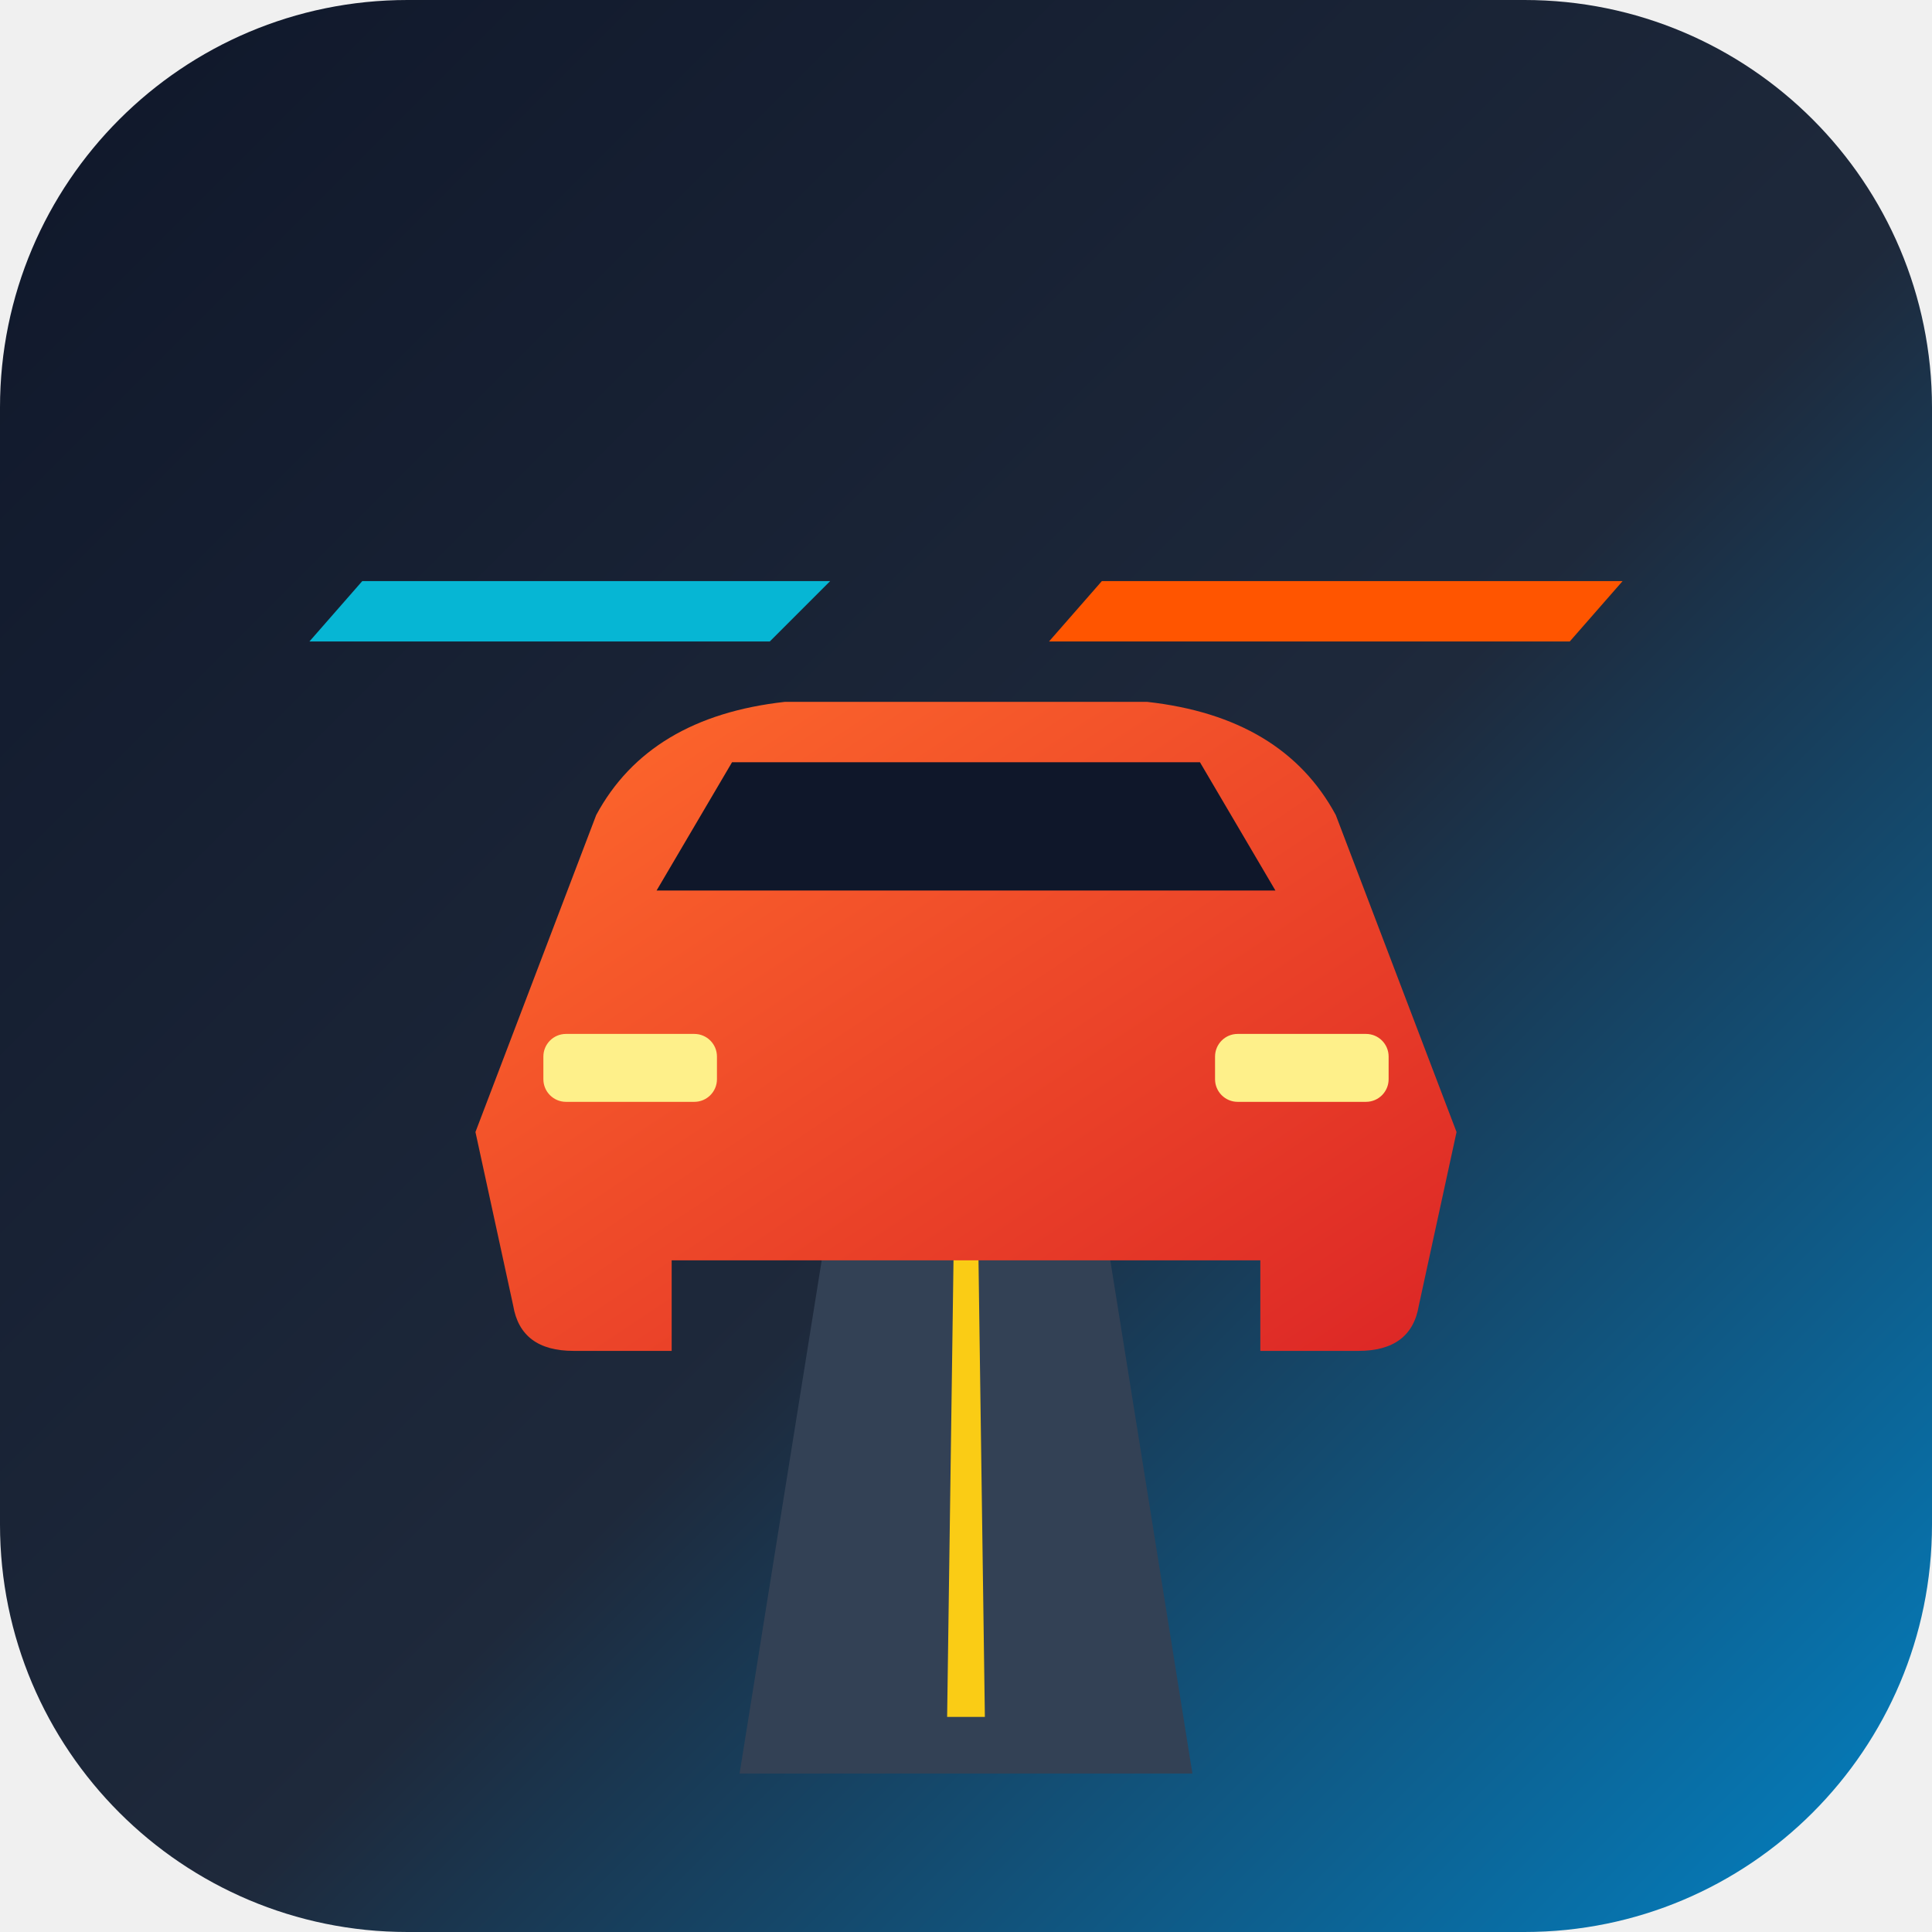
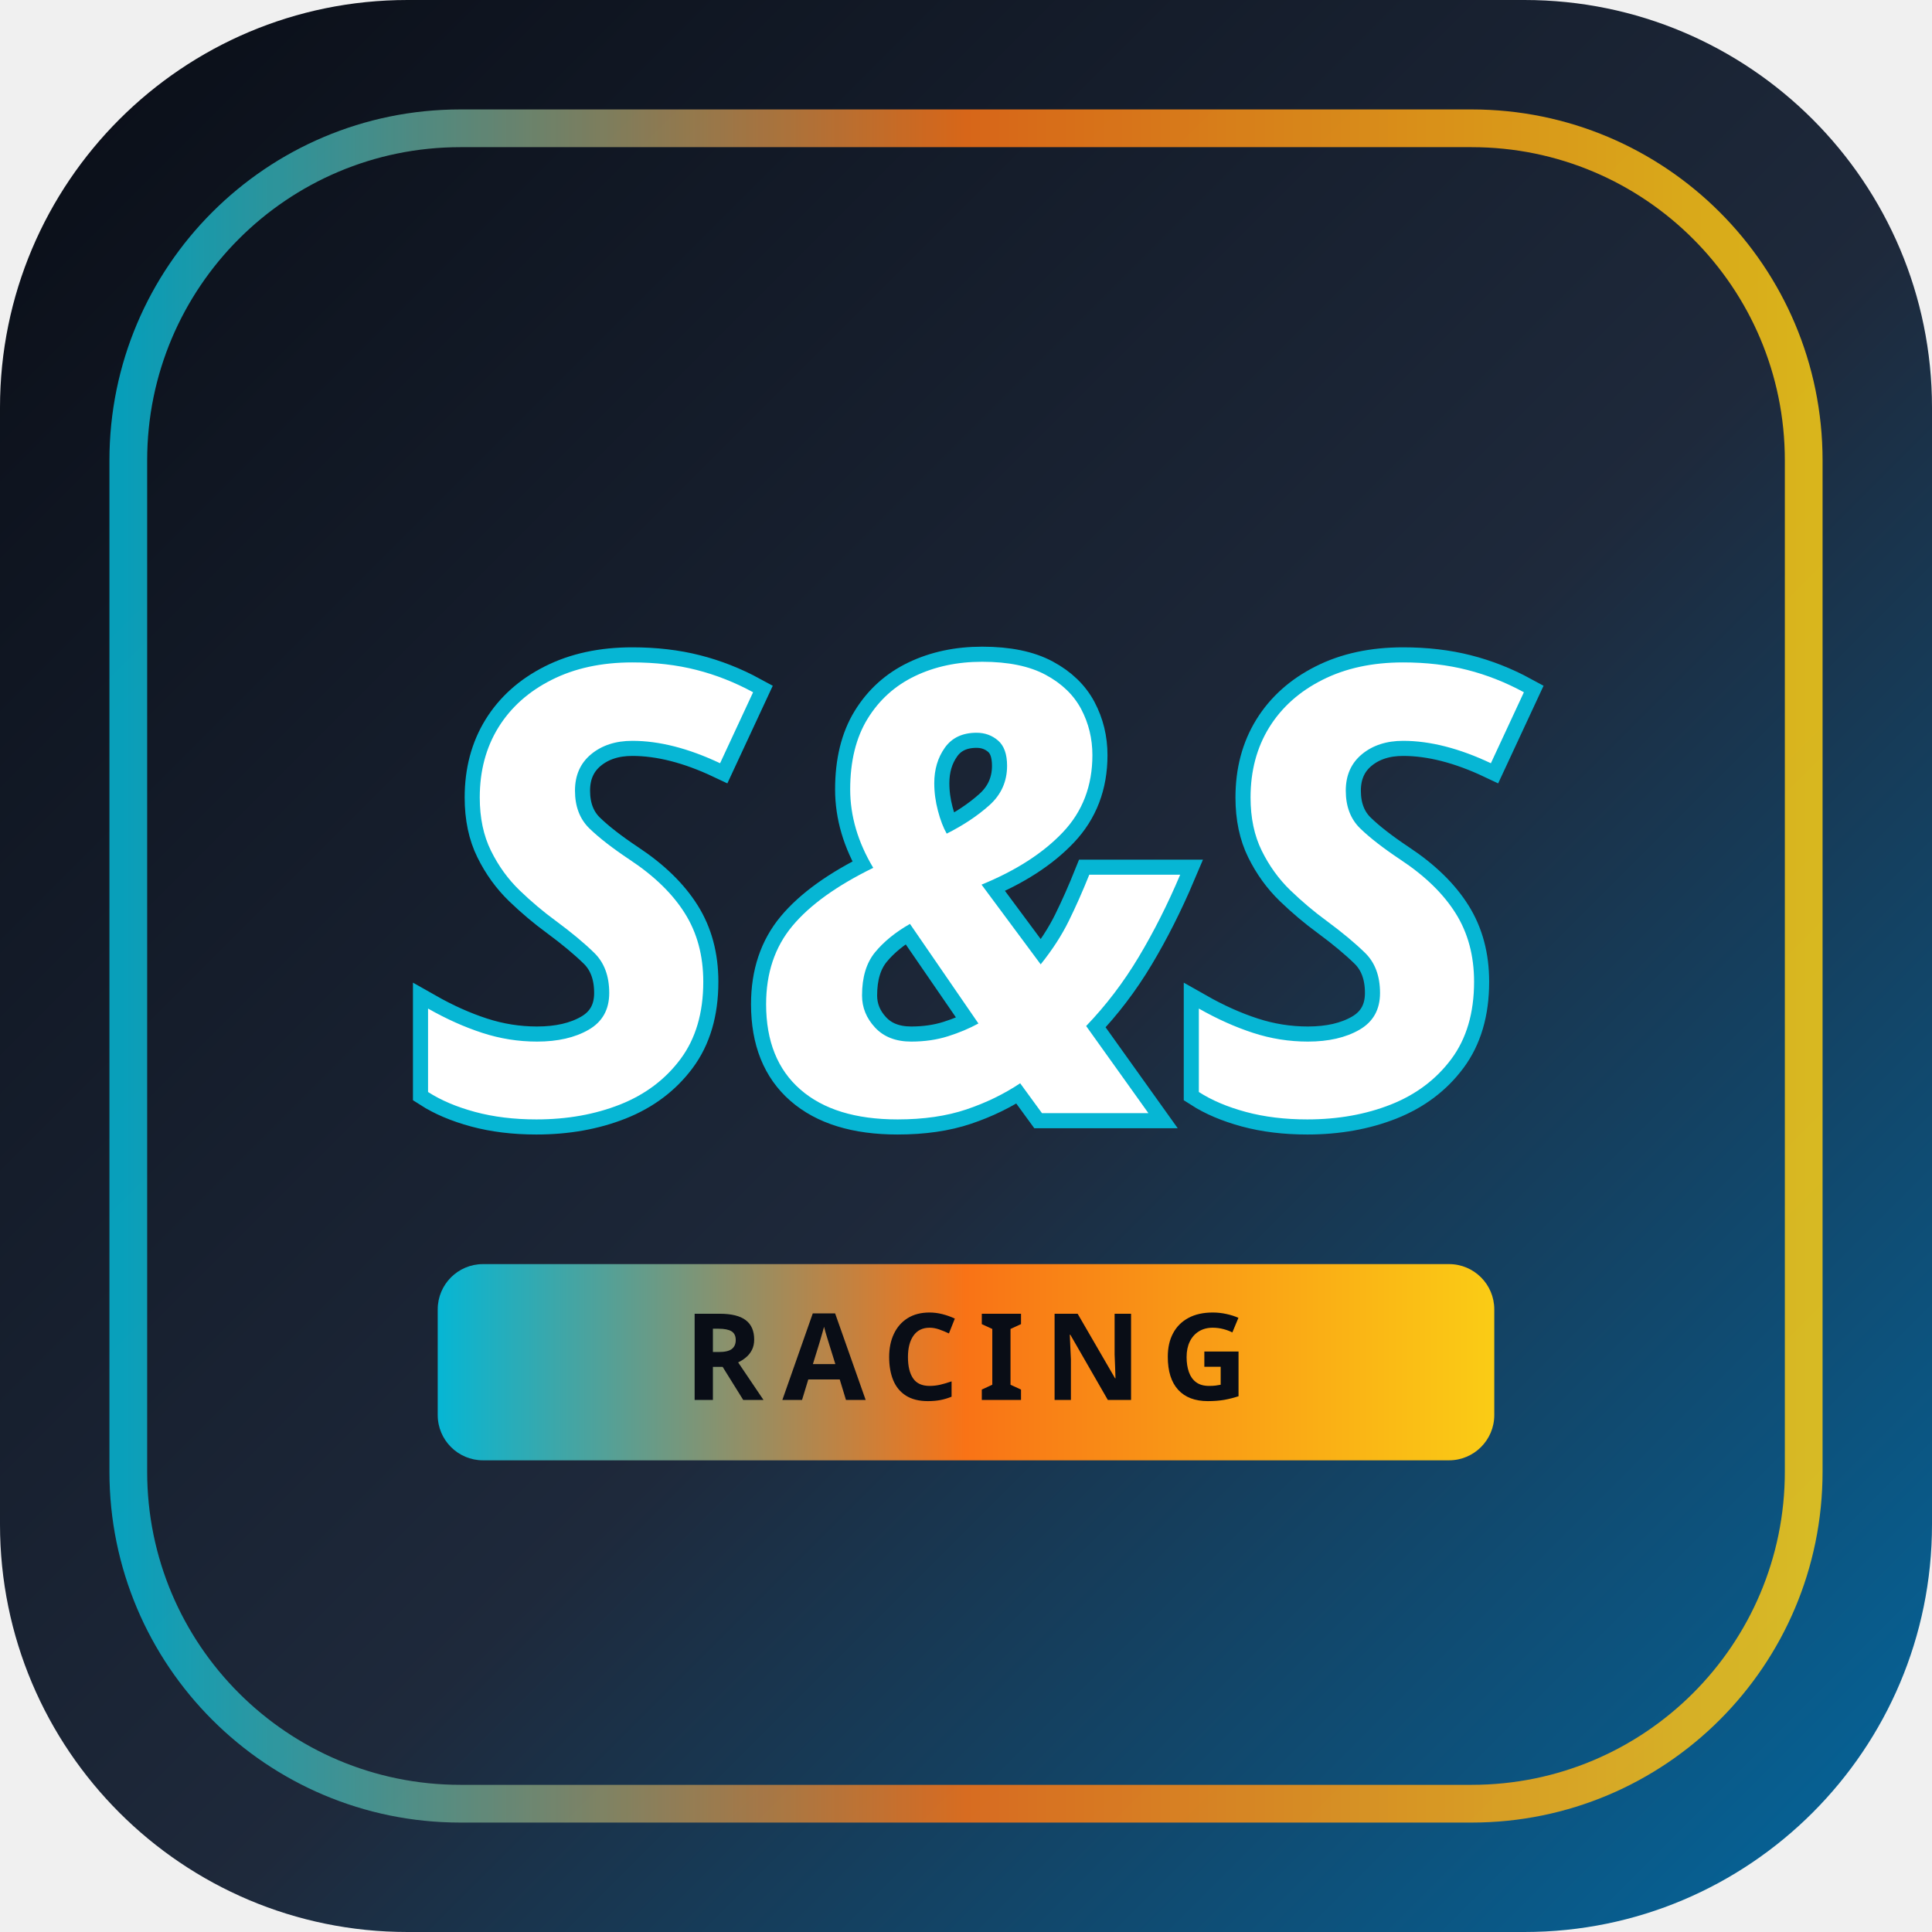
<svg xmlns="http://www.w3.org/2000/svg" viewBox="0 0 512 512">
  <defs>
-     <linearGradient id="bg" x1="0" y1="0" x2="1" y2="1">
-       <stop offset="0%" stop-color="#0f172a" />
+     <linearGradient id="snsBg" x1="0" y1="0" x2="1" y2="1">
+       <stop offset="0%" stop-color="#090d16" />
      <stop offset="55%" stop-color="#1e293b" />
-       <stop offset="100%" stop-color="#0284c7" />
+       <stop offset="100%" stop-color="#0369a1" />
    </linearGradient>
-     <linearGradient id="car" x1="0" y1="0" x2="1" y2="1">
-       <stop offset="0%" stop-color="#ff6b2c" />
-       <stop offset="100%" stop-color="#dc2626" />
+     <linearGradient id="snsAccent" x1="0" y1="0" x2="1" y2="0">
+       <stop offset="0%" stop-color="#06b6d4" />
+       <stop offset="50%" stop-color="#f97316" />
+       <stop offset="100%" stop-color="#facc15" />
    </linearGradient>
  </defs>
-   <rect width="512" height="512" rx="108" fill="url(#bg)" />
-   <path d="M196 470 L236 220 L276 220 L316 470 Z" fill="#334155" />
-   <path d="M251 455 L254 240 L258 240 L261 455 Z" fill="#facc15" />
-   <path d="M126 300 L158 216 Q172 190 208 186 L304 186 Q340 190 354 216 L386 300 L376 346 Q374 358 360 358 L334 358 L334 334 L178 334 L178 358 L152 358 Q138 358 136 346 Z" fill="url(#car)" />
-   <path d="M174 236 L194 202 L318 202 L338 236 Z" fill="#0f172a" />
-   <rect x="144" y="274" width="46" height="18" rx="6" fill="#fef08a" />
-   <rect x="322" y="274" width="46" height="18" rx="6" fill="#fef08a" />
-   <path d="M96 154 L220 154 L204 170 L82 170 Z" fill="#06b6d4" />
-   <path d="M292 154 L430 154 L416 170 L278 170 Z" fill="#ff5500" />
+   <rect width="512" height="512" rx="108" fill="url(#snsBg)" />
+   <rect x="34" y="34" width="444" height="444" rx="88" fill="none" stroke="url(#snsAccent)" stroke-width="10" opacity="0.85" />
+   <text x="256" y="295" text-anchor="middle" fill="#ffffff" stroke="#06b6d4" stroke-width="8" paint-order="stroke" style="font-family: 'Arial Black', sans-serif; font-weight: 900; font-style: italic; font-size: 165px;">
+     S&amp;S
+   </text>
+   <rect x="116" y="335" width="280" height="52" rx="12" fill="url(#snsAccent)" />
+   <text x="256" y="371" text-anchor="middle" fill="#090d16" style="font-family: 'Arial Black', sans-serif; font-weight: 900; font-size: 32px; letter-spacing: 5px;">
+     RACING
+   </text>
</svg>
